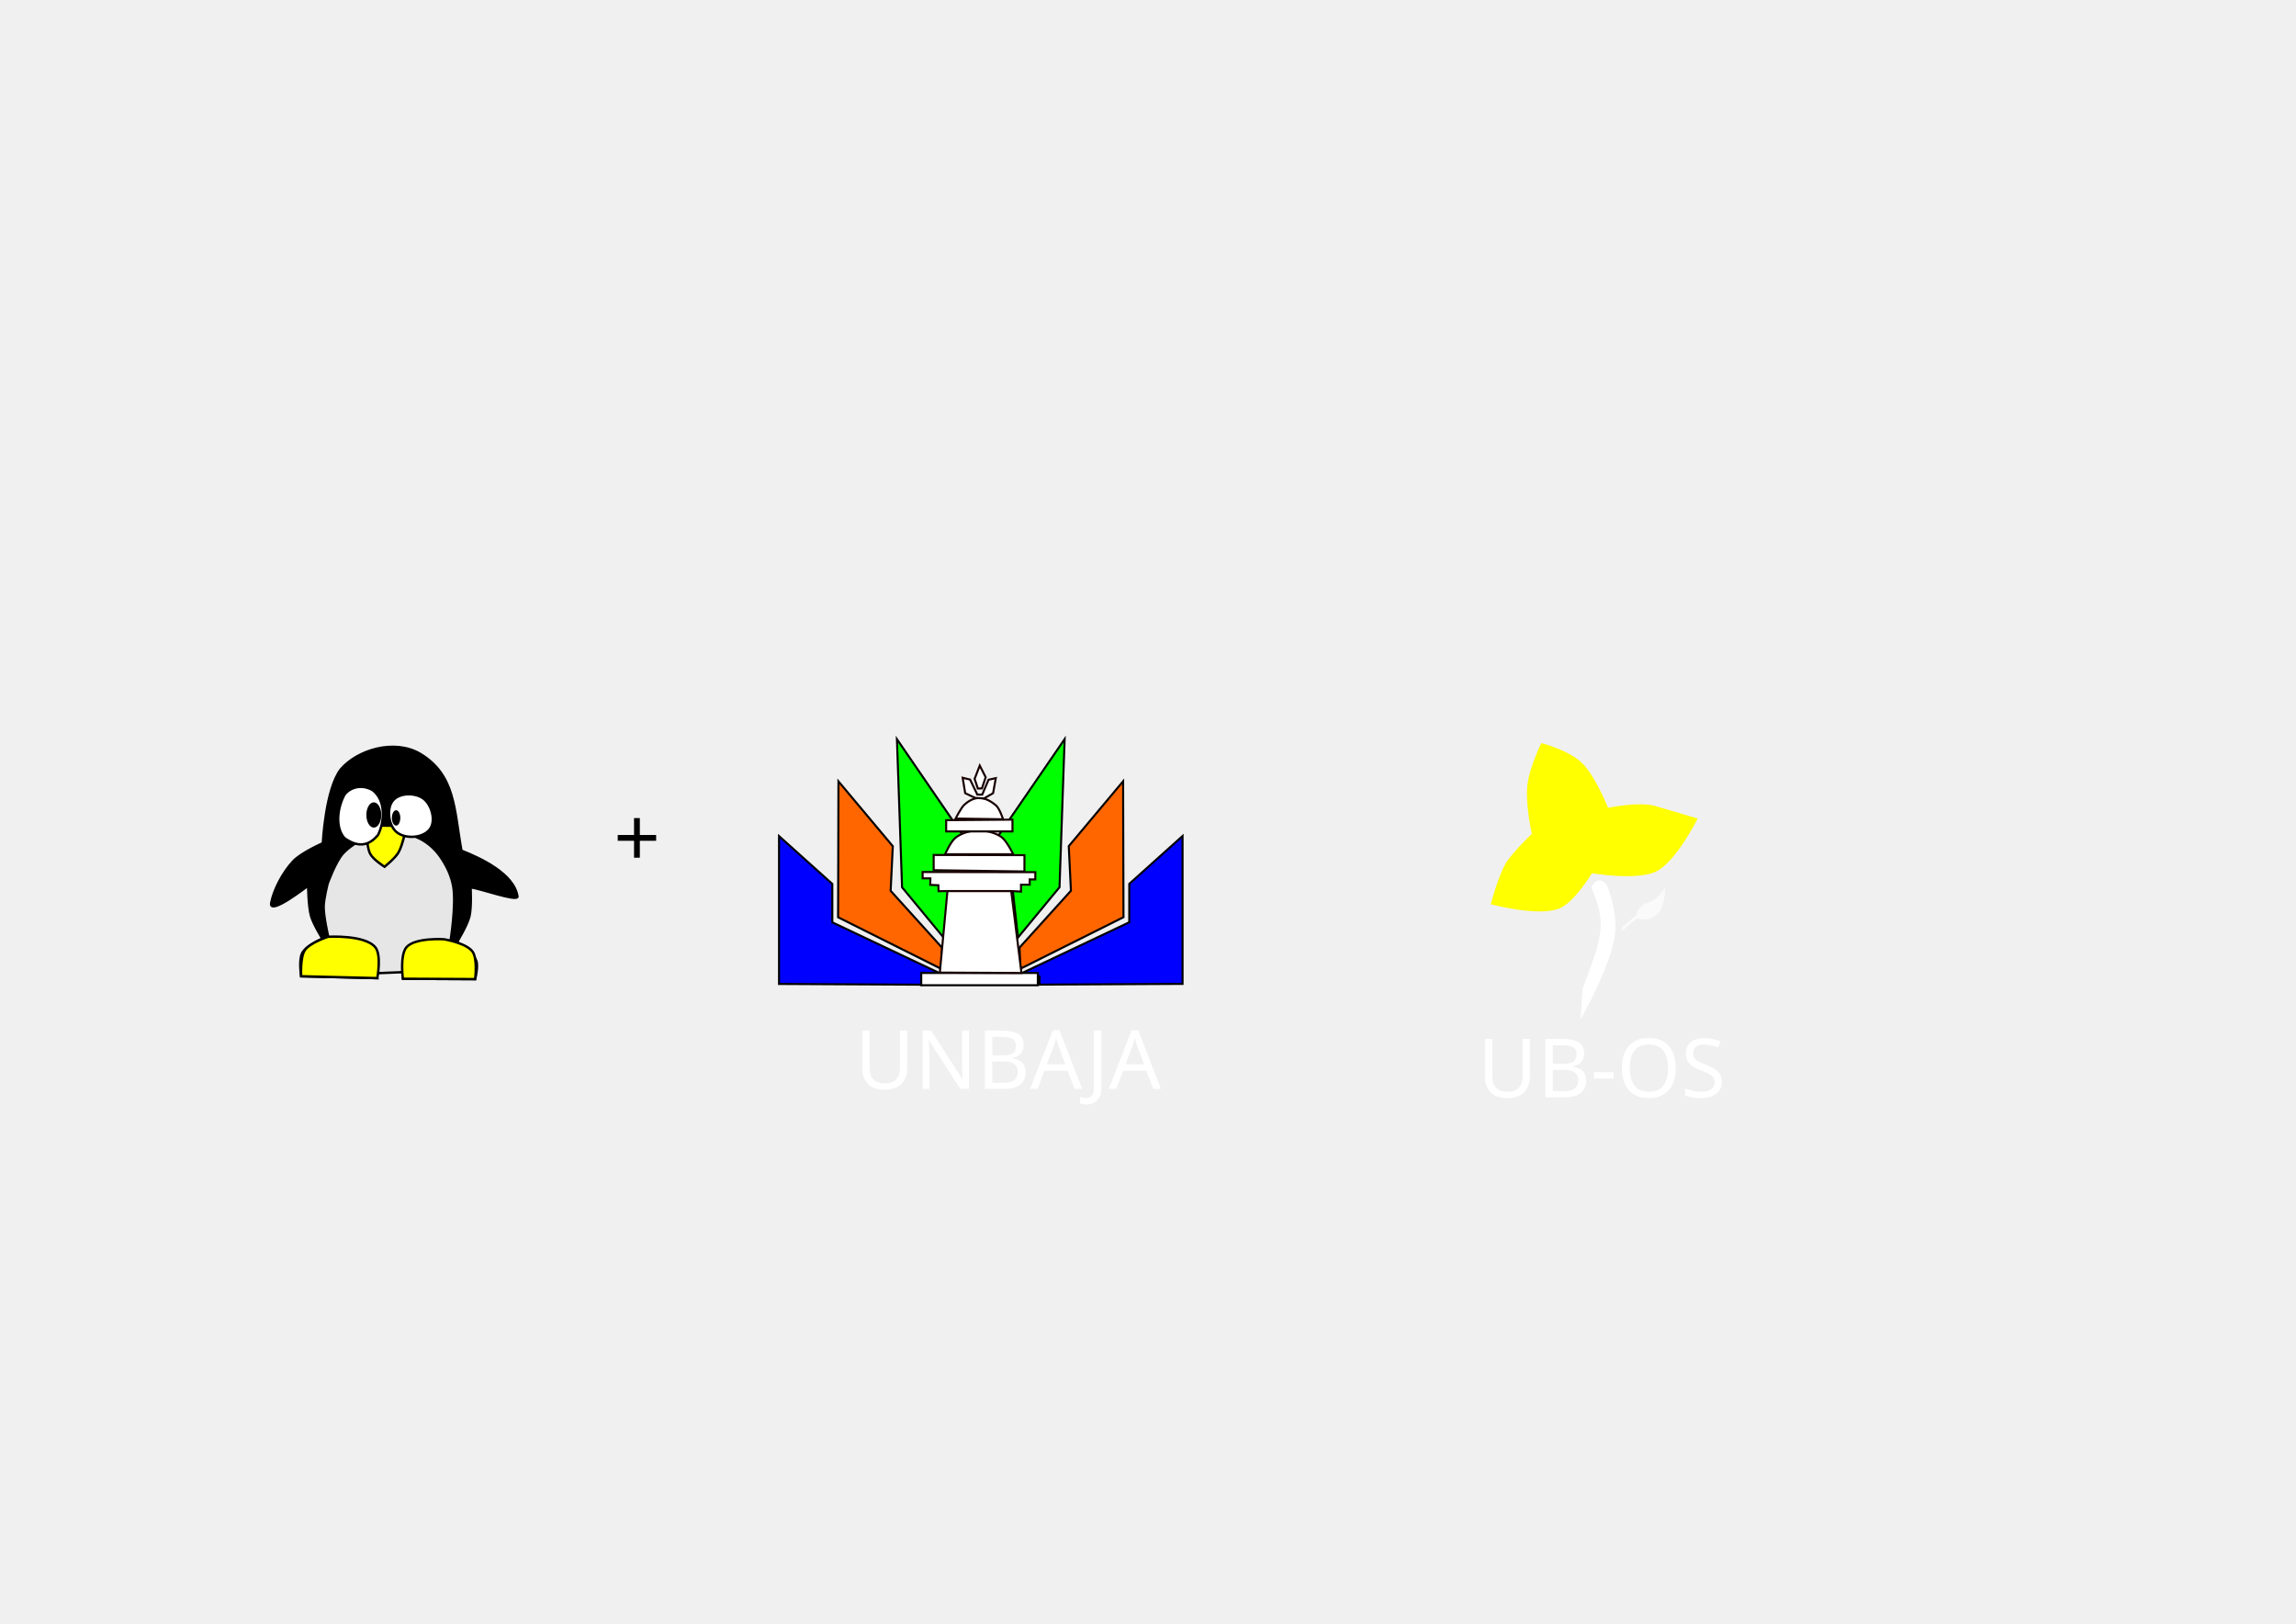
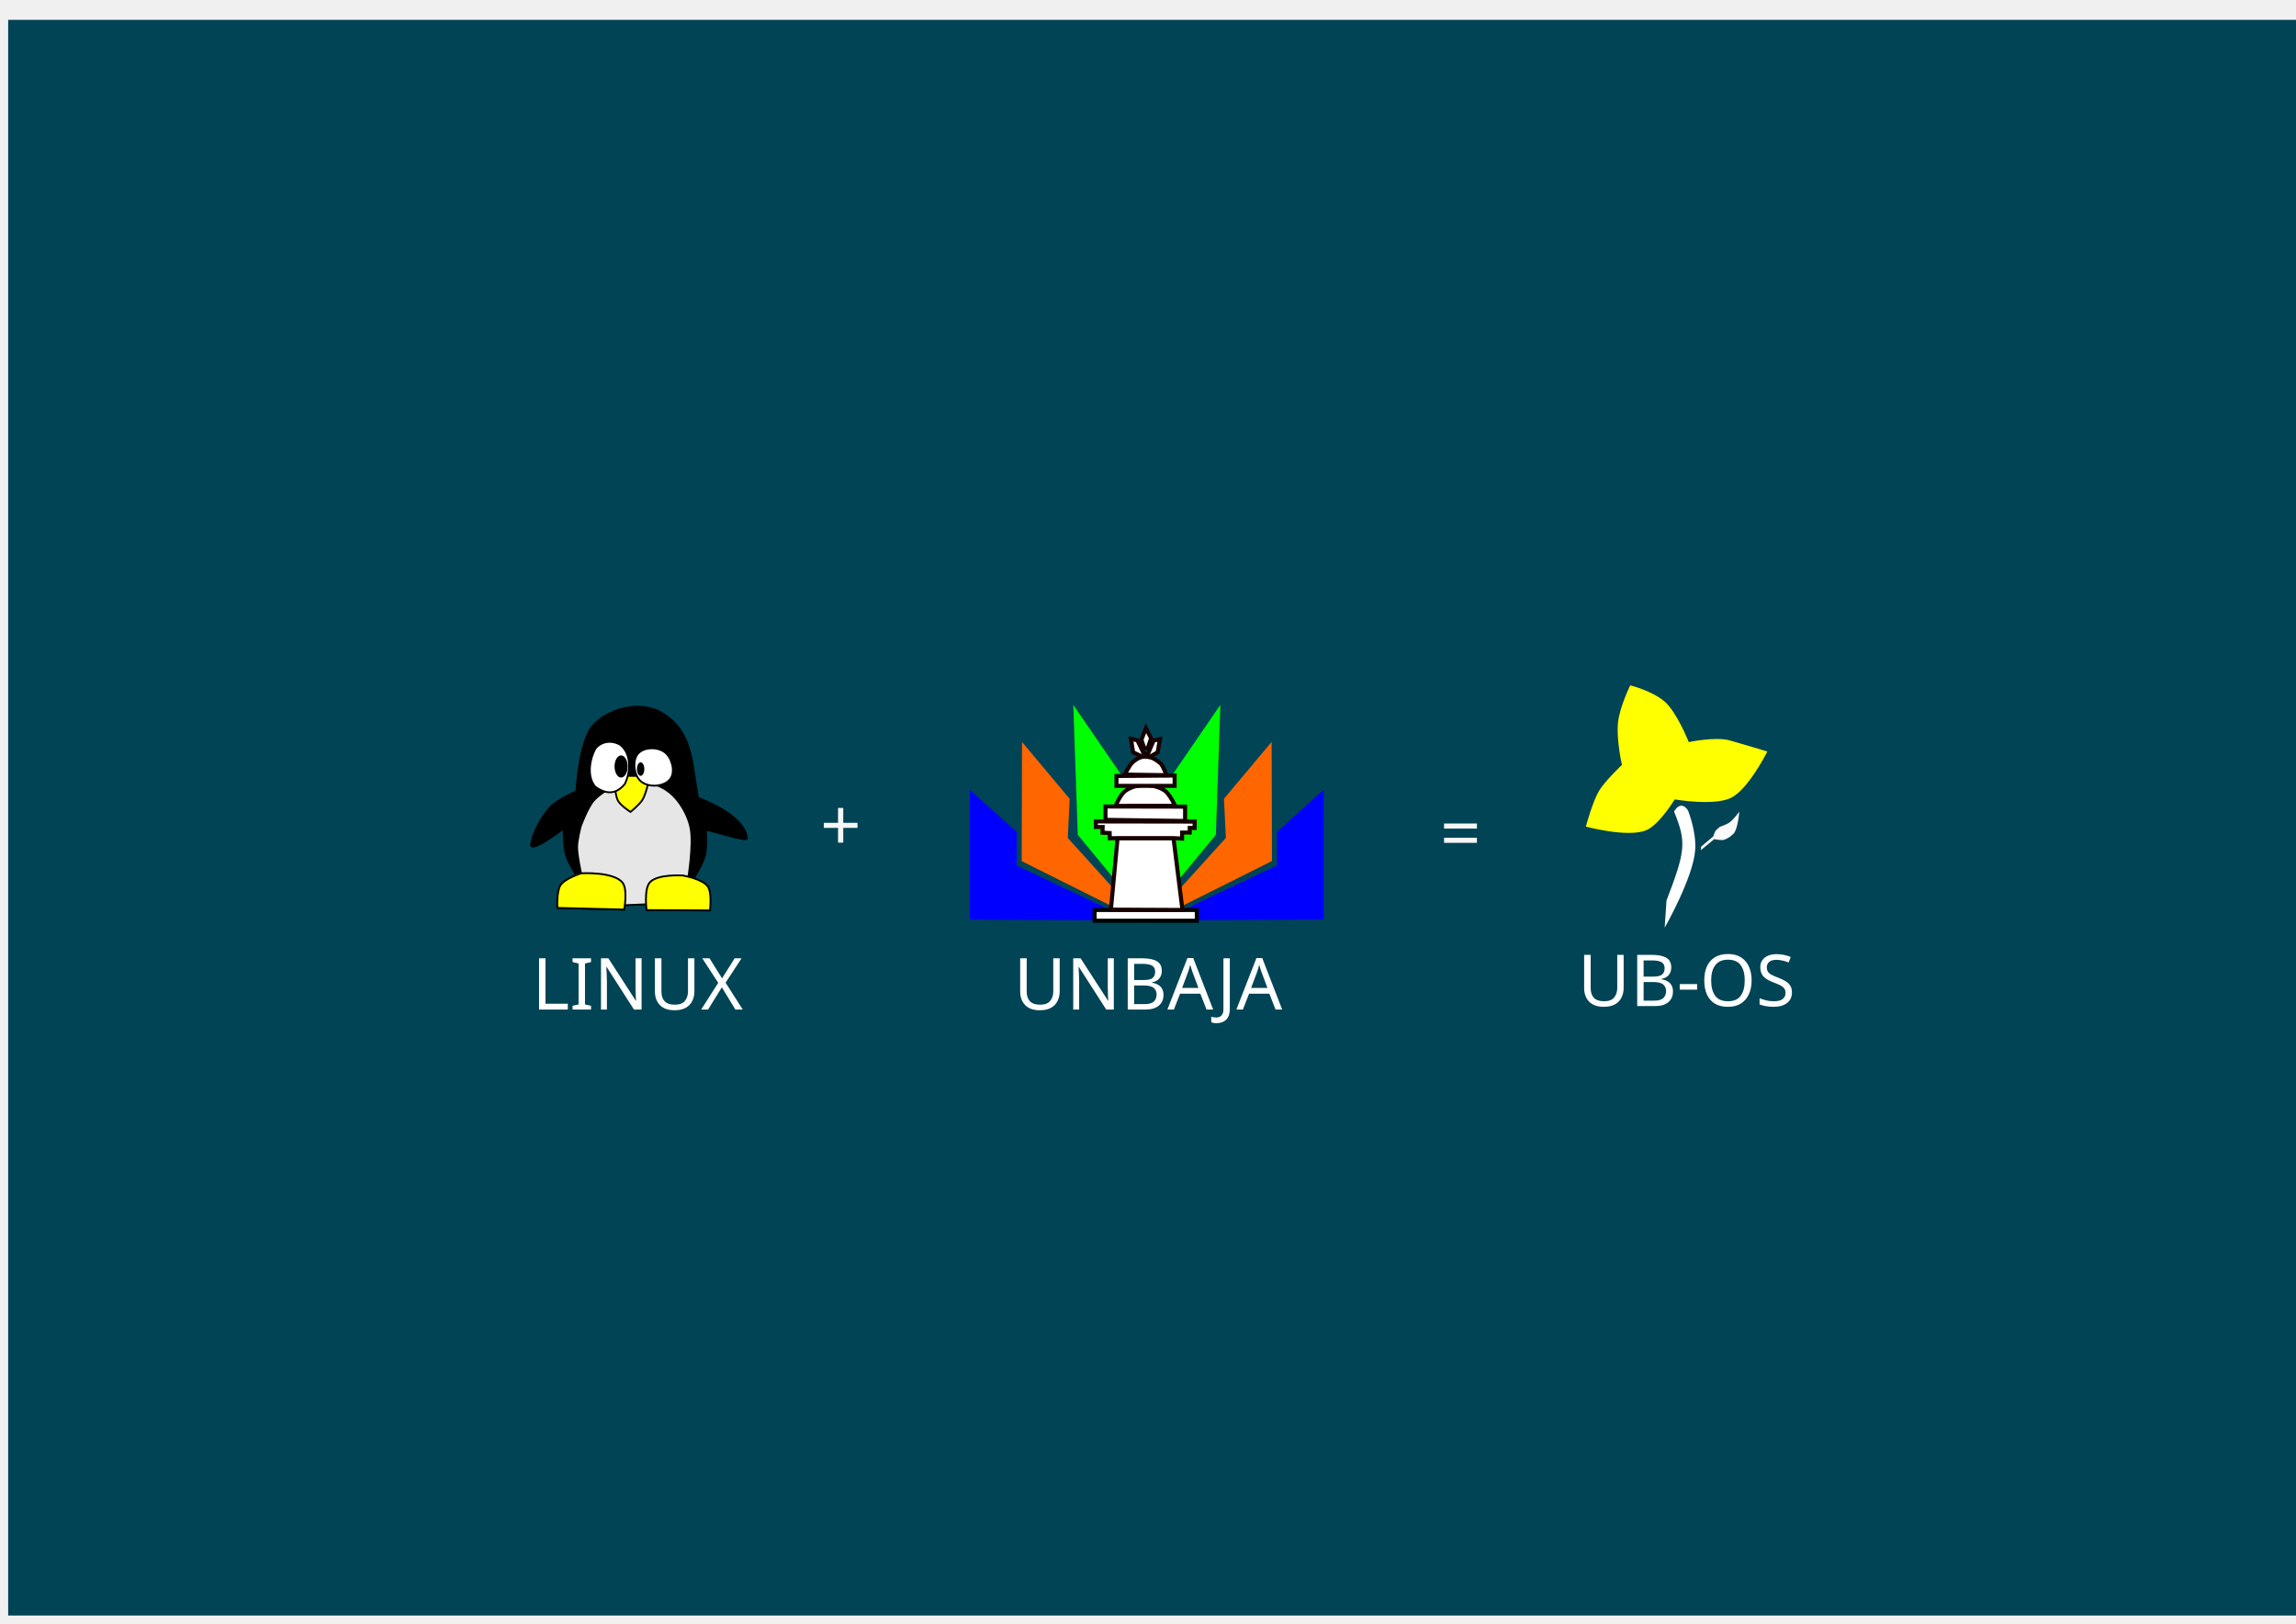
<svg xmlns="http://www.w3.org/2000/svg" xmlns:ns1="http://www.openswatchbook.org/uri/2009/osb" width="297mm" height="210mm" viewBox="0 0 297 210" version="1.1" id="svg1390">
  <defs id="defs1384">
    <linearGradient id="linearGradient4049" ns1:paint="solid">
      <stop style="stop-color:#2d2d2d;stop-opacity:1;" offset="0" id="stop4047" />
    </linearGradient>
  </defs>
  <g id="layer1" transform="translate(0,-87)">
-     <g id="g1961-1" transform="matrix(0.553233,0,0,0.553233,109.3666,110.0282)" style="stroke:#feffff;stroke-width:0;stroke-miterlimit:4;stroke-dasharray:none;stroke-opacity:0">
-       <path id="path1029-2" d="m 181.601,175.11 3.272,-2.772 c 0,0 0.249,-0.958 0.518,-1.362 0.311,-0.467 1.223,-1.159 1.223,-1.159 0,0 1.831,-0.631 2.6,-1.195 1.03,-0.755 2.569,-2.835 2.569,-2.835 0,0 -0.31,3.869 -1.255,5.494 -0.332,0.57 -1.459,1.339 -1.459,1.339 0,0 -0.954,0.592 -1.494,0.688 -0.819,0.145 -2.487,-0.199 -2.487,-0.199 l -3.566,2.93 z" style="fill:#fafafa;fill-opacity:1;stroke:#feffff;stroke-width:0;stroke-linecap:butt;stroke-linejoin:miter;stroke-miterlimit:4;stroke-dasharray:none;stroke-opacity:0" />
-       <path id="path987-2-9" d="m 172.366,189.483 -0.488,7.231 c 0,0 7.621,-13.324 8.138,-20.729 0.346,-4.951 -1.921,-10.54 -1.921,-10.54 -2.018,-3.033 -3.792,0.374 -3.703,0.348 3.352,8.171 3.024,10.492 -2.026,23.69 z" style="fill:#ffffff;fill-opacity:1;stroke:#feffff;stroke-width:0;stroke-linecap:butt;stroke-linejoin:miter;stroke-miterlimit:4;stroke-dasharray:none;stroke-opacity:0" />
-       <path id="path1737-3" d="m 162.689,132.104 c 0,0 -2.856,5.818 -3.266,10.018 -0.45,4.61 1.063,11.194 1.063,11.194 0,0 -4.54,4.278 -6.117,6.919 -1.736,2.908 -3.502,9.53 -3.502,9.53 0,0 11.06,2.985 16.036,0.995 3.484,-1.393 7.649,-8.245 7.649,-8.245 0,0 10.593,1.821 15.082,-0.452 4.654,-2.356 9.621,-12.319 9.621,-12.319 0,0 -6.632,-2.017 -9.97,-2.95 -3.883,-1.085 -10.978,0.438 -10.978,0.438 0,0 -3.161,-7.952 -6.388,-10.761 -3.38,-2.942 -9.231,-4.367 -9.231,-4.367 z" style="fill:#ffff00;fill-opacity:1;stroke:#feffff;stroke-width:0;stroke-linecap:butt;stroke-linejoin:miter;stroke-miterlimit:4;stroke-dasharray:none;stroke-opacity:0" />
+     <rect style="opacity:1;fill:#004455;fill-opacity:1;stroke:none;stroke-width:1.604;stroke-linecap:round;stroke-linejoin:round;stroke-miterlimit:4;stroke-dasharray:none;stroke-opacity:1" id="rect860" width="296.333" height="206.375" x="1.058" y="89.567" />
+     <text xml:space="preserve" style="font-style:normal;font-variant:normal;font-weight:normal;font-stretch:normal;font-size:9.28px;line-height:1.25;font-family:Carlito;-inkscape-font-specification:'Carlito, Normal';font-variant-ligatures:normal;font-variant-caps:normal;font-variant-numeric:normal;font-feature-settings:normal;text-align:start;letter-spacing:0px;word-spacing:0px;writing-mode:lr-tb;text-anchor:start;fill:#ffffff;fill-opacity:1;stroke:none;stroke-width:0.232" x="204.089" y="217.12" id="text836-1-3">
+       <tspan id="tspan834-9-5" x="204.089" y="217.12" style="font-style:normal;font-variant:normal;font-weight:normal;font-stretch:normal;font-size:9.28px;font-family:Carlito;-inkscape-font-specification:'Carlito, Normal';font-variant-ligatures:normal;font-variant-caps:normal;font-variant-numeric:normal;font-feature-settings:normal;text-align:start;writing-mode:lr-tb;text-anchor:start;fill:#ffffff;fill-opacity:1;stroke-width:0.232">UB-OS</tspan>
+     </text>
+     <text xml:space="preserve" style="font-style:normal;font-variant:normal;font-weight:normal;font-stretch:normal;font-size:9.28px;line-height:1.25;font-family:Carlito;-inkscape-font-specification:'Carlito, Normal';font-variant-ligatures:normal;font-variant-caps:normal;font-variant-numeric:normal;font-feature-settings:normal;text-align:start;letter-spacing:0px;word-spacing:0px;writing-mode:lr-tb;text-anchor:start;fill:#ffffff;fill-opacity:1;stroke:none;stroke-width:0.232" x="131.138" y="217.564" id="text836-1-5-9">
+       <tspan id="tspan834-9-4-2" x="131.138" y="217.564" style="font-style:normal;font-variant:normal;font-weight:normal;font-stretch:normal;font-size:9.28px;font-family:Carlito;-inkscape-font-specification:'Carlito, Normal';font-variant-ligatures:normal;font-variant-caps:normal;font-variant-numeric:normal;font-feature-settings:normal;text-align:start;writing-mode:lr-tb;text-anchor:start;fill:#ffffff;fill-opacity:1;stroke-width:0.232">UNBAJA</tspan>
+     </text>
+     <text xml:space="preserve" style="font-style:normal;font-weight:normal;font-size:9.28px;line-height:1.25;font-family:sans-serif;letter-spacing:0px;word-spacing:0px;fill:#f6f6f6;fill-opacity:1;stroke:none;stroke-width:0.232" x="106.093" y="197.011" id="text2055-7">
+       <tspan id="tspan2053-3" x="106.093" y="197.011" style="fill:#f6f6f6;fill-opacity:1;stroke-width:0.232">+</tspan>
+     </text>
+     <text xml:space="preserve" style="font-style:normal;font-variant:normal;font-weight:normal;font-stretch:normal;font-size:9.28px;line-height:1.25;font-family:Carlito;-inkscape-font-specification:'Carlito, Normal';font-variant-ligatures:normal;font-variant-caps:normal;font-variant-numeric:normal;font-feature-settings:normal;text-align:start;letter-spacing:0px;word-spacing:0px;writing-mode:lr-tb;text-anchor:start;fill:#ffffff;fill-opacity:1;stroke:none;stroke-width:0.232" x="68.824" y="217.564" id="text836-1-5-9-6">
+       <tspan id="tspan834-9-4-2-1" x="68.824" y="217.564" style="font-style:normal;font-variant:normal;font-weight:normal;font-stretch:normal;font-size:9.28px;font-family:Carlito;-inkscape-font-specification:'Carlito, Normal';font-variant-ligatures:normal;font-variant-caps:normal;font-variant-numeric:normal;font-feature-settings:normal;text-align:start;writing-mode:lr-tb;text-anchor:start;fill:#ffffff;fill-opacity:1;stroke-width:0.232">LINUX</tspan>
+     </text>
+     <text xml:space="preserve" style="font-style:normal;font-weight:normal;font-size:9.28px;line-height:1.25;font-family:sans-serif;letter-spacing:0px;word-spacing:0px;fill:#f6f6f6;fill-opacity:1;stroke:none;stroke-width:0.232" x="186.281" y="198.022" id="text2055-7-2">
+       <tspan id="tspan2053-3-9" x="186.281" y="198.022" style="fill:#f6f6f6;fill-opacity:1;stroke-width:0.232">=</tspan>
+     </text>
+     <g id="g3563" transform="matrix(0.876844,0,0,0.876844,22.72075,31.7758)">
+       <path style="fill:#000000;stroke:#000000;stroke-width:0.27;stroke-linecap:butt;stroke-linejoin:miter;stroke-miterlimit:4;stroke-dasharray:none;stroke-opacity:1" d="m 61.449,170.14 c -1.988,2.544 -2.326,9.552 -2.326,9.552 0,0 -2.799,1.227 -3.832,2.332 -1.373,1.469 -2.535,3.721 -2.846,5.393 -0.322,1.73 4.779,-2.244 4.779,-2.244 0,0 0.014,2.675 0.375,3.939 0.3,1.051 1.456,2.916 1.456,2.916 0,0 -1.229,1.154 -1.653,1.869 -0.543,0.914 -1.086,3 -1.086,3 l 9.85,0.241 -1.06,-3.353 4.084,-0.285 c 5.098,-0.257 -0.048,3.396 0.285,3.718 l 9.347,0.047 c 0,0 -0.108,-1.645 -0.441,-2.38 -0.423,-0.933 -1.903,-2.413 -1.903,-2.413 0,0 1.299,-2.101 1.597,-3.291 0.306,-1.224 0.154,-3.792 0.154,-3.792 1.234,0.147 5.877,1.82 6.07,1.234 -0.391,-2.976 -4.828,-5.02 -7.246,-5.97 -0.969,-5.294 -0.746,-9.783 -5.388,-12.551 -3.343,-1.914 -8.066,-0.477 -10.214,2.036 z" id="path3545" />
+       <path style="fill:#e6e6e6;stroke:#000000;stroke-width:0.27;stroke-linecap:butt;stroke-linejoin:miter;stroke-miterlimit:4;stroke-dasharray:none;stroke-opacity:1" d="m 67.242,177.552 c 0,0 -4.033,1.83 -5.509,3.451 -0.974,1.07 -1.994,3.909 -1.994,3.909 0,0 -0.504,1.969 -0.515,2.977 -0.014,1.316 0.592,3.901 0.592,3.901 l 6.349,4.712 3.291,-0.135 6.165,-3.894 c 0,0 0.798,-4.891 0.356,-7.28 -0.248,-1.342 -0.874,-2.635 -1.647,-3.747 -0.566,-0.814 -1.3,-1.525 -2.123,-2.045 -1.503,-0.95 -4.963,-1.85 -4.963,-1.85 z" id="path3547" />
+       <path style="fill:#ffff00;stroke:#000000;stroke-width:0.27;stroke-linecap:butt;stroke-linejoin:miter;stroke-miterlimit:4;stroke-dasharray:none;stroke-opacity:1" d="M 66.165,197.139 56.315,196.898 c 0,0 -0.149,-2.432 0.468,-3.363 0.657,-0.992 3.034,-1.745 3.034,-1.745 0,0 4.729,-0.284 6.089,1.355 0.836,1.008 0.26,3.994 0.26,3.994 z" id="path3549" />
+       <path style="fill:#ffff00;stroke:#000000;stroke-width:0.27;stroke-linecap:butt;stroke-linejoin:miter;stroke-miterlimit:4;stroke-dasharray:none;stroke-opacity:1" d="m 78.821,197.267 c 0,0 0.344,-2.598 -0.334,-3.554 -0.796,-1.121 -3.703,-1.601 -3.703,-1.601 0,0 -3.717,-0.242 -4.833,1.019 -0.892,1.008 -0.477,4.089 -0.477,4.089 z" id="path3551" />
+       <path style="fill:#ffff00;stroke:#000000;stroke-width:0.27;stroke-linecap:butt;stroke-linejoin:miter;stroke-miterlimit:4;stroke-dasharray:none;stroke-opacity:1" d="m 64.789,177.392 5.142,0.057 c 0,0 -0.431,2.427 -1.035,3.457 -0.437,0.745 -1.795,1.833 -1.795,1.833 0,0 -1.473,-0.929 -1.861,-1.686 -0.557,-1.084 -0.451,-3.661 -0.451,-3.661 z" id="path3553" />
+       <path style="fill:#ffffff;stroke:#000000;stroke-width:0.27;stroke-linecap:butt;stroke-linejoin:miter;stroke-miterlimit:4;stroke-dasharray:none;stroke-opacity:1" d="m 65.599,172.845 c -1.246,-0.752 -2.831,-0.544 -3.687,0.577 -0.899,1.671 -1.242,4.191 -0.006,5.602 1.629,1.164 3.081,1.151 4.365,-0.413 0.887,-1.854 0.96,-4.487 -0.672,-5.766 z" id="path3555" />
+       <path style="fill:#ffffff;stroke:#000000;stroke-width:0.27;stroke-linecap:butt;stroke-linejoin:miter;stroke-miterlimit:4;stroke-dasharray:none;stroke-opacity:1" d="m 72.199,173.966 c -1.074,-0.853 -3.176,-0.847 -4.04,0.235 -0.831,1.042 -0.527,3.187 0.484,4.038 1.138,0.958 3.501,0.818 4.365,-0.413 0.745,-1.062 0.195,-3.063 -0.808,-3.86 z" id="path3557" />
+       <ellipse style="opacity:1;fill:#000000;fill-opacity:1;stroke:none;stroke-width:0.27;stroke-linecap:round;stroke-linejoin:round;stroke-miterlimit:4;stroke-dasharray:none;stroke-opacity:1" id="ellipse3559" cx="65.715" cy="176.036" rx="0.966" ry="1.635" />
+       <ellipse style="opacity:1;fill:#000000;fill-opacity:1;stroke:none;stroke-width:0.27;stroke-linecap:round;stroke-linejoin:round;stroke-miterlimit:4;stroke-dasharray:none;stroke-opacity:1" id="ellipse3561" cx="68.599" cy="176.42" rx="0.544" ry="0.995" />
    </g>
-     <text xml:space="preserve" style="font-style:normal;font-variant:normal;font-weight:normal;font-stretch:normal;font-size:10.583px;line-height:1.25;font-family:Carlito;-inkscape-font-specification:'Carlito, Normal';font-variant-ligatures:normal;font-variant-caps:normal;font-variant-numeric:normal;font-feature-settings:normal;text-align:start;letter-spacing:0px;word-spacing:0px;writing-mode:lr-tb;text-anchor:start;fill:#ffffff;fill-opacity:1;stroke:none;stroke-width:0.265" x="191.135" y="228.917" id="text836-1">
-       <tspan id="tspan834-9" x="191.135" y="228.917" style="font-style:normal;font-variant:normal;font-weight:normal;font-stretch:normal;font-size:10.583px;font-family:Carlito;-inkscape-font-specification:'Carlito, Normal';font-variant-ligatures:normal;font-variant-caps:normal;font-variant-numeric:normal;font-feature-settings:normal;text-align:start;writing-mode:lr-tb;text-anchor:start;fill:#ffffff;fill-opacity:1;stroke-width:0.265">UB-OS</tspan>
-     </text>
-     <g id="g1762-4" transform="translate(34.02171,-13.83495)">
-       <path id="path864-7" d="m 66.75,208.969 v 19.125 l 18.501,0.096 v -1.061 l 2.453,-0.348 -14.062,-6.656 v -4.969 z" style="fill:#0000ff;stroke:#000000;stroke-width:0.265px;stroke-linecap:butt;stroke-linejoin:miter;stroke-opacity:1" />
-       <path id="path866-8" d="m 74.437,201.891 -0.047,17.578 13.312,6.656 0.141,-2.719 -6.656,-7.359 0.281,-5.766 z" style="fill:#ff6600;stroke:#000000;stroke-width:0.265px;stroke-linecap:butt;stroke-linejoin:miter;stroke-opacity:1" />
-       <path id="path868-4" d="m 82.002,196.436 0.663,19.158 5.37,6.497 0.653,-5.856 v 0 l 2.199,-6.853 z" style="fill:#00ff00;fill-opacity:1;stroke:#000000;stroke-width:0.265px;stroke-linecap:butt;stroke-linejoin:miter;stroke-opacity:1" />
-       <path id="path864-2-5" d="m 118.948,208.959 v 19.125 l -18.501,0.096 v -1.061 l -2.453,-0.348 14.062,-6.656 v -4.969 z" style="fill:#0000ff;stroke:#000000;stroke-width:0.265px;stroke-linecap:butt;stroke-linejoin:miter;stroke-opacity:1" />
-       <path id="path866-0-0" d="m 111.26,201.881 0.047,17.578 -13.313,6.656 -0.141,-2.719 6.656,-7.359 -0.281,-5.766 z" style="fill:#ff6600;fill-opacity:1;stroke:#000000;stroke-width:0.265px;stroke-linecap:butt;stroke-linejoin:miter;stroke-opacity:1" />
-       <path id="path868-2-3" d="m 103.695,196.427 -0.663,19.158 -5.37,6.497 -0.653,-5.856 v 0 l -2.199,-6.853 z" style="fill:#00ff00;fill-opacity:1;stroke:#000000;stroke-width:0.265px;stroke-linecap:butt;stroke-linejoin:miter;stroke-opacity:1" />
-       <g style="fill:#ffffff;fill-opacity:1" transform="translate(-0.1525998,-0.1588567)" id="g1007-3-6">
-         <path style="fill:#ffffff;fill-opacity:1;stroke:#000000;stroke-width:0.265px;stroke-linecap:butt;stroke-linejoin:miter;stroke-opacity:1" d="m 85.297,226.832 h 15.081 v 1.587 H 85.297 Z" id="path842-7-1" />
-         <path style="fill:#ffffff;fill-opacity:1;stroke:#170000;stroke-width:0.265px;stroke-linecap:butt;stroke-linejoin:miter;stroke-opacity:1" d="m 87.703,226.781 0.984,-10.547 h 8.25 l 1.324,10.598 z" id="path844-5-0" />
-         <path style="fill:#ffffff;fill-opacity:1;stroke:#170000;stroke-width:0.265px;stroke-linecap:butt;stroke-linejoin:miter;stroke-opacity:1" d="m 88.687,216.234 -1.148,0.023 -0.023,-0.773 -1.055,-0.047 0.023,-0.844 H 85.477 v -0.82 l 14.578,0.023 v 0.938 h -0.727 v 0.68 h -1.125 v 0.727 0.164 l -1.266,-0.07 z" id="path846-9-6" />
-         <path style="fill:#ffffff;fill-opacity:1;stroke:#170000;stroke-width:0.265px;stroke-linecap:butt;stroke-linejoin:miter;stroke-opacity:1" d="m 86.906,213.539 v -1.969 l 11.742,0.023 v 2.109 z" id="path848-2-3" />
-         <path style="fill:#ffffff;fill-opacity:1;stroke:#170000;stroke-width:0.265px;stroke-linecap:butt;stroke-linejoin:miter;stroke-opacity:1" d="m 88.383,211.477 c 0,0 0.698,-1.612 1.357,-2.143 1.686,-1.286 4.425,-1.151 5.965,-0.063 0.671,0.516 1.491,2.205 1.491,2.205 z" id="path850-2-2" />
-         <path style="fill:#ffffff;fill-opacity:1;stroke:#170000;stroke-width:0.265px;stroke-linecap:butt;stroke-linejoin:miter;stroke-opacity:1" d="m 88.523,207.07 v 1.453 h 8.578 V 207 Z" id="path852-8-0" />
-         <path style="fill:#ffffff;fill-opacity:1;stroke:#170000;stroke-width:0.265px;stroke-linecap:butt;stroke-linejoin:miter;stroke-opacity:1" d="m 89.742,206.859 c 0,0 0.641,-1.268 1.079,-1.735 1.413,-1.314 2.729,-1.165 4.188,0.071 0.463,0.462 0.874,1.758 0.874,1.758 z" id="path854-9-6" />
-         <path style="fill:#ffffff;fill-opacity:1;stroke:#170000;stroke-width:0.265px;stroke-linecap:butt;stroke-linejoin:miter;stroke-opacity:1" d="m 90.656,201.586 0.328,1.992 1.289,0.609 1.148,0.07 1.172,-0.68 0.352,-1.945 -0.938,0.211 -0.82,1.922 h -0.633 l -0.938,-1.945 z" id="path860-7-1" />
-         <path style="fill:#ffffff;fill-opacity:1;stroke:#170000;stroke-width:0.265px;stroke-linecap:butt;stroke-linejoin:miter;stroke-opacity:1" d="m 92.868,200.008 -0.665,1.718 0.419,1.253 0.524,-0.02 0.487,-1.444 z" id="path862-3-5" />
-       </g>
+     <g style="stroke:#feffff;stroke-width:0;stroke-miterlimit:4;stroke-dasharray:none;stroke-opacity:0" transform="matrix(0.485099,0,0,0.485099,131.9565,111.5567)" id="g3620">
+       <path style="fill:#fafafa;fill-opacity:1;stroke:#feffff;stroke-width:0;stroke-linecap:butt;stroke-linejoin:miter;stroke-miterlimit:4;stroke-dasharray:none;stroke-opacity:0" d="m 181.601,175.11 3.272,-2.772 c 0,0 0.249,-0.958 0.518,-1.362 0.311,-0.467 1.223,-1.159 1.223,-1.159 0,0 1.831,-0.631 2.6,-1.195 1.03,-0.755 2.569,-2.835 2.569,-2.835 0,0 -0.31,3.869 -1.255,5.494 -0.332,0.57 -1.459,1.339 -1.459,1.339 0,0 -0.954,0.592 -1.494,0.688 -0.819,0.145 -2.487,-0.199 -2.487,-0.199 l -3.566,2.93 z" id="path3614" />
+       <path style="fill:#ffffff;fill-opacity:1;stroke:#feffff;stroke-width:0;stroke-linecap:butt;stroke-linejoin:miter;stroke-miterlimit:4;stroke-dasharray:none;stroke-opacity:0" d="m 172.366,189.483 -0.488,7.231 c 0,0 7.621,-13.324 8.138,-20.729 0.346,-4.951 -1.921,-10.54 -1.921,-10.54 -2.018,-3.033 -3.792,0.374 -3.703,0.348 3.352,8.171 3.024,10.492 -2.026,23.69 z" id="path3616" />
+       <path style="fill:#ffff00;fill-opacity:1;stroke:#feffff;stroke-width:0;stroke-linecap:butt;stroke-linejoin:miter;stroke-miterlimit:4;stroke-dasharray:none;stroke-opacity:0" d="m 162.689,132.104 c 0,0 -2.856,5.818 -3.266,10.018 -0.45,4.61 1.063,11.194 1.063,11.194 0,0 -4.54,4.278 -6.117,6.919 -1.736,2.908 -3.502,9.53 -3.502,9.53 0,0 11.06,2.985 16.036,0.995 3.484,-1.393 7.649,-8.245 7.649,-8.245 0,0 10.593,1.821 15.082,-0.452 4.654,-2.356 9.621,-12.319 9.621,-12.319 0,0 -6.632,-2.017 -9.97,-2.95 -3.883,-1.085 -10.978,0.438 -10.978,0.438 0,0 -3.161,-7.952 -6.388,-10.761 -3.38,-2.942 -9.231,-4.367 -9.231,-4.367 z" id="path3618" />
    </g>
-     <text xml:space="preserve" style="font-style:normal;font-variant:normal;font-weight:normal;font-stretch:normal;font-size:10.583px;line-height:1.25;font-family:Carlito;-inkscape-font-specification:'Carlito, Normal';font-variant-ligatures:normal;font-variant-caps:normal;font-variant-numeric:normal;font-feature-settings:normal;text-align:start;letter-spacing:0px;word-spacing:0px;writing-mode:lr-tb;text-anchor:start;fill:#ffffff;fill-opacity:1;stroke:none;stroke-width:0.265" x="110.584" y="227.836" id="text836-1-5">
-       <tspan id="tspan834-9-4" x="110.584" y="227.836" style="font-style:normal;font-variant:normal;font-weight:normal;font-stretch:normal;font-size:10.583px;font-family:Carlito;-inkscape-font-specification:'Carlito, Normal';font-variant-ligatures:normal;font-variant-caps:normal;font-variant-numeric:normal;font-feature-settings:normal;text-align:start;writing-mode:lr-tb;text-anchor:start;fill:#ffffff;fill-opacity:1;stroke-width:0.265">UNBAJA</tspan>
-     </text>
-     <g transform="matrix(0.269752,0,0,0.269752,25.14807,177.6253)" id="g2009">
-       <path id="path1399" d="m 70.216,32.92 c -7.371,9.432 -8.624,35.409 -8.624,35.409 0,0 -10.375,4.55 -14.204,8.647 -5.089,5.444 -9.396,13.795 -10.551,19.994 -1.195,6.414 17.716,-8.32 17.716,-8.32 0,0 0.051,9.916 1.39,14.603 1.113,3.895 5.399,10.812 5.399,10.812 0,0 -7.751,3.366 -9.65,6.93 -1.728,3.242 -0.507,11.121 -0.507,11.121 l 36.515,0.895 -3.928,-12.428 15.139,-1.056 c 18.899,-0.954 -0.18,12.59 1.056,13.783 l 34.65,0.175 c 0,0 1.575,-6.086 0.53,-8.823 -1.555,-4.071 -9.221,-8.946 -9.221,-8.946 0,0 4.816,-7.789 5.92,-12.2 1.136,-4.537 0.572,-14.057 0.572,-14.057 4.574,0.544 21.788,6.747 22.501,4.573 C 153.466,82.997 137.018,75.421 128.054,71.899 124.46,52.273 125.29,35.631 108.08,25.37 95.687,18.275 78.177,23.601 70.216,32.92 Z" style="fill:#000000;stroke:#000000;stroke-width:1.155px;stroke-linecap:butt;stroke-linejoin:miter;stroke-opacity:1" />
-       <path id="path1445" d="m 91.692,60.397 c 0,0 -14.951,6.783 -20.421,12.794 -3.609,3.967 -7.393,14.492 -7.393,14.492 0,0 -1.869,7.298 -1.908,11.035 -0.05,4.88 2.193,14.461 2.193,14.461 l 23.535,17.469 12.198,-0.499 22.853,-14.435 c 0,0 2.957,-18.131 1.321,-26.988 -0.919,-4.973 -3.24,-9.768 -6.106,-13.889 -2.098,-3.017 -4.818,-5.653 -7.872,-7.581 -5.573,-3.52 -18.4,-6.859 -18.4,-6.859 z" style="fill:#e6e6e6;stroke:#000000;stroke-width:1.155px;stroke-linecap:butt;stroke-linejoin:miter;stroke-opacity:1" />
-       <path id="path1447" d="M 87.698,133.01 51.183,132.115 c 0,0 -0.554,-9.014 1.734,-12.466 2.437,-3.676 11.246,-6.471 11.246,-6.471 0,0 17.532,-1.052 22.572,5.023 3.101,3.737 0.963,14.808 0.963,14.808 z" style="fill:#ffff00;stroke:#000000;stroke-width:1.155px;stroke-linecap:butt;stroke-linejoin:miter;stroke-opacity:1" />
-       <path id="path1449" d="m 134.615,133.483 c 0,0 1.276,-9.631 -1.24,-13.176 -2.95,-4.157 -13.727,-5.935 -13.727,-5.935 0,0 -13.779,-0.897 -17.916,3.778 -3.307,3.736 -1.768,15.158 -1.768,15.158 z" style="fill:#ffff00;stroke:#000000;stroke-width:1.155px;stroke-linecap:butt;stroke-linejoin:miter;stroke-opacity:1" />
-       <path id="path1439-6" d="m 82.598,59.803 19.062,0.211 c 0,0 -1.599,8.998 -3.837,12.814 -1.621,2.763 -6.652,6.797 -6.652,6.797 0,0 -5.461,-3.446 -6.9,-6.249 -2.063,-4.019 -1.673,-13.573 -1.673,-13.573 z" style="fill:#ffff00;stroke:#000000;stroke-width:1.155px;stroke-linecap:butt;stroke-linejoin:miter;stroke-opacity:1" />
-       <path id="path1401-7" d="m 85.599,42.947 c -4.617,-2.787 -10.493,-2.015 -13.667,2.138 -3.333,6.195 -4.603,15.536 -0.023,20.768 6.039,4.315 11.422,4.269 16.181,-1.532 3.288,-6.873 3.559,-16.634 -2.492,-21.374 z" style="fill:#ffffff;stroke:#000000;stroke-width:1.155px;stroke-linecap:butt;stroke-linejoin:miter;stroke-opacity:1" />
-       <path id="path1401-3-5" d="m 110.067,47.104 c -3.981,-3.163 -11.775,-3.141 -14.978,0.873 -3.082,3.861 -1.954,11.816 1.793,14.97 4.218,3.551 12.98,3.034 16.181,-1.532 2.761,-3.938 0.723,-11.356 -2.996,-14.31 z" style="fill:#ffffff;stroke:#000000;stroke-width:1.155px;stroke-linecap:butt;stroke-linejoin:miter;stroke-opacity:1" />
-       <ellipse ry="6.062" rx="3.58" cy="54.778" cx="86.03" id="path1441-3" style="opacity:1;fill:#000000;fill-opacity:1;stroke:none;stroke-width:8.605;stroke-linecap:round;stroke-linejoin:round;stroke-miterlimit:4;stroke-dasharray:none;stroke-opacity:1" />
-       <ellipse ry="3.69" rx="2.017" cy="56.199" cx="96.72" id="path1443-5" style="opacity:1;fill:#000000;fill-opacity:1;stroke:none;stroke-width:5.701;stroke-linecap:round;stroke-linejoin:round;stroke-miterlimit:4;stroke-dasharray:none;stroke-opacity:1" />
+     <g transform="matrix(0.876844,0,0,0.876844,21.88032,32.41374)" id="g3652">
+       <path id="path3622" d="m 118.132,178.768 v 19.125 l 18.501,0.096 v -1.061 l 2.453,-0.348 -14.062,-6.656 v -4.969 z" style="fill:#0000ff;stroke:none;stroke-width:0.3;stroke-linecap:butt;stroke-linejoin:miter;stroke-miterlimit:4;stroke-dasharray:none;stroke-opacity:1" />
+       <path id="path3624" d="m 125.819,171.69 -0.047,17.578 13.312,6.656 0.141,-2.719 -6.656,-7.359 0.281,-5.766 z" style="fill:#ff6600;stroke:none;stroke-width:0.3;stroke-linecap:butt;stroke-linejoin:miter;stroke-miterlimit:4;stroke-dasharray:none;stroke-opacity:1" />
+       <path id="path3626" d="m 133.384,166.236 0.663,19.158 5.37,6.497 0.653,-5.856 v 0 l 2.199,-6.853 z" style="fill:#00ff00;fill-opacity:1;stroke:none;stroke-width:0.3;stroke-linecap:butt;stroke-linejoin:miter;stroke-miterlimit:4;stroke-dasharray:none;stroke-opacity:1" />
+       <path id="path3628" d="m 170.329,178.759 v 19.125 l -18.501,0.096 v -1.061 l -2.453,-0.348 14.062,-6.656 v -4.969 z" style="fill:#0000ff;stroke:none;stroke-width:0.3;stroke-linecap:butt;stroke-linejoin:miter;stroke-miterlimit:4;stroke-dasharray:none;stroke-opacity:1" />
+       <path id="path3630" d="m 162.642,171.681 0.047,17.578 -13.313,6.656 -0.141,-2.719 6.656,-7.359 -0.281,-5.766 z" style="fill:#ff6600;fill-opacity:1;stroke:none;stroke-width:0.3;stroke-linecap:butt;stroke-linejoin:miter;stroke-miterlimit:4;stroke-dasharray:none;stroke-opacity:1" />
+       <path id="path3632" d="m 155.077,166.226 -0.663,19.158 -5.37,6.497 -0.653,-5.856 v 0 l -2.199,-6.853 z" style="fill:#00ff00;fill-opacity:1;stroke:none;stroke-width:0.3;stroke-linecap:butt;stroke-linejoin:miter;stroke-miterlimit:4;stroke-dasharray:none;stroke-opacity:1" />
+       <path id="path3634" d="m 136.526,196.473 h 15.081 v 1.587 h -15.081 z" style="fill:#ffffff;fill-opacity:1;stroke:#000000;stroke-width:0.6;stroke-linecap:butt;stroke-linejoin:miter;stroke-miterlimit:4;stroke-dasharray:none;stroke-opacity:1" />
+       <path id="path3636" d="m 138.932,196.422 0.984,-10.547 h 8.25 l 1.324,10.598 z" style="fill:#ffffff;fill-opacity:1;stroke:#170000;stroke-width:0.6;stroke-linecap:butt;stroke-linejoin:miter;stroke-miterlimit:4;stroke-dasharray:none;stroke-opacity:1" />
+       <path id="path3638" d="m 139.917,185.875 -1.148,0.023 -0.023,-0.773 -1.055,-0.047 0.023,-0.844 h -1.008 V 183.414 l 14.578,0.023 v 0.938 h -0.727 v 0.68 h -1.125 v 0.727 0.164 l -1.266,-0.07 z" style="fill:#ffffff;fill-opacity:1;stroke:#170000;stroke-width:0.6;stroke-linecap:butt;stroke-linejoin:miter;stroke-miterlimit:4;stroke-dasharray:none;stroke-opacity:1" />
+       <path id="path3640" d="m 138.135,183.18 v -1.969 l 11.742,0.023 v 2.109 z" style="fill:#ffffff;fill-opacity:1;stroke:#170000;stroke-width:0.6;stroke-linecap:butt;stroke-linejoin:miter;stroke-miterlimit:4;stroke-dasharray:none;stroke-opacity:1" />
+       <path id="path3642" d="m 139.612,181.117 c 0,0 0.698,-1.612 1.357,-2.143 1.686,-1.286 4.425,-1.151 5.965,-0.063 0.671,0.516 1.491,2.205 1.491,2.205 z" style="fill:#ffffff;fill-opacity:1;stroke:#170000;stroke-width:0.6;stroke-linecap:butt;stroke-linejoin:miter;stroke-miterlimit:4;stroke-dasharray:none;stroke-opacity:1" />
+       <path id="path3644" d="m 139.753,176.711 v 1.453 h 8.578 v -1.523 z" style="fill:#ffffff;fill-opacity:1;stroke:#170000;stroke-width:0.6;stroke-linecap:butt;stroke-linejoin:miter;stroke-miterlimit:4;stroke-dasharray:none;stroke-opacity:1" />
+       <path id="path3646" d="m 140.971,176.5 c 0,0 0.641,-1.268 1.079,-1.735 1.413,-1.314 2.729,-1.165 4.188,0.071 0.463,0.462 0.874,1.758 0.874,1.758 z" style="fill:#ffffff;fill-opacity:1;stroke:#170000;stroke-width:0.6;stroke-linecap:butt;stroke-linejoin:miter;stroke-miterlimit:4;stroke-dasharray:none;stroke-opacity:1" />
+       <path id="path3648" d="m 141.885,171.227 0.328,1.992 1.289,0.609 1.148,0.07 1.172,-0.68 0.352,-1.945 -0.938,0.211 -0.82,1.922 h -0.633 l -0.938,-1.945 z" style="fill:#ffffff;fill-opacity:1;stroke:#170000;stroke-width:0.6;stroke-linecap:butt;stroke-linejoin:miter;stroke-miterlimit:4;stroke-dasharray:none;stroke-opacity:1" />
+       <path id="path3650" d="m 144.097,169.649 -0.665,1.718 0.419,1.253 0.524,-0.02 0.487,-1.444 z" style="fill:#ffffff;fill-opacity:1;stroke:#170000;stroke-width:0.6;stroke-linecap:butt;stroke-linejoin:miter;stroke-miterlimit:4;stroke-dasharray:none;stroke-opacity:1" />
    </g>
-     <text xml:space="preserve" style="font-style:normal;font-weight:normal;font-size:10.583px;line-height:1.25;font-family:sans-serif;letter-spacing:0px;word-spacing:0px;fill:#000000;fill-opacity:1;stroke:none;stroke-width:0.265" x="79.375" y="199.104" id="text2055">
-       <tspan id="tspan2053" x="79.375" y="199.104" style="stroke-width:0.265">+</tspan>
-     </text>
  </g>
</svg>
